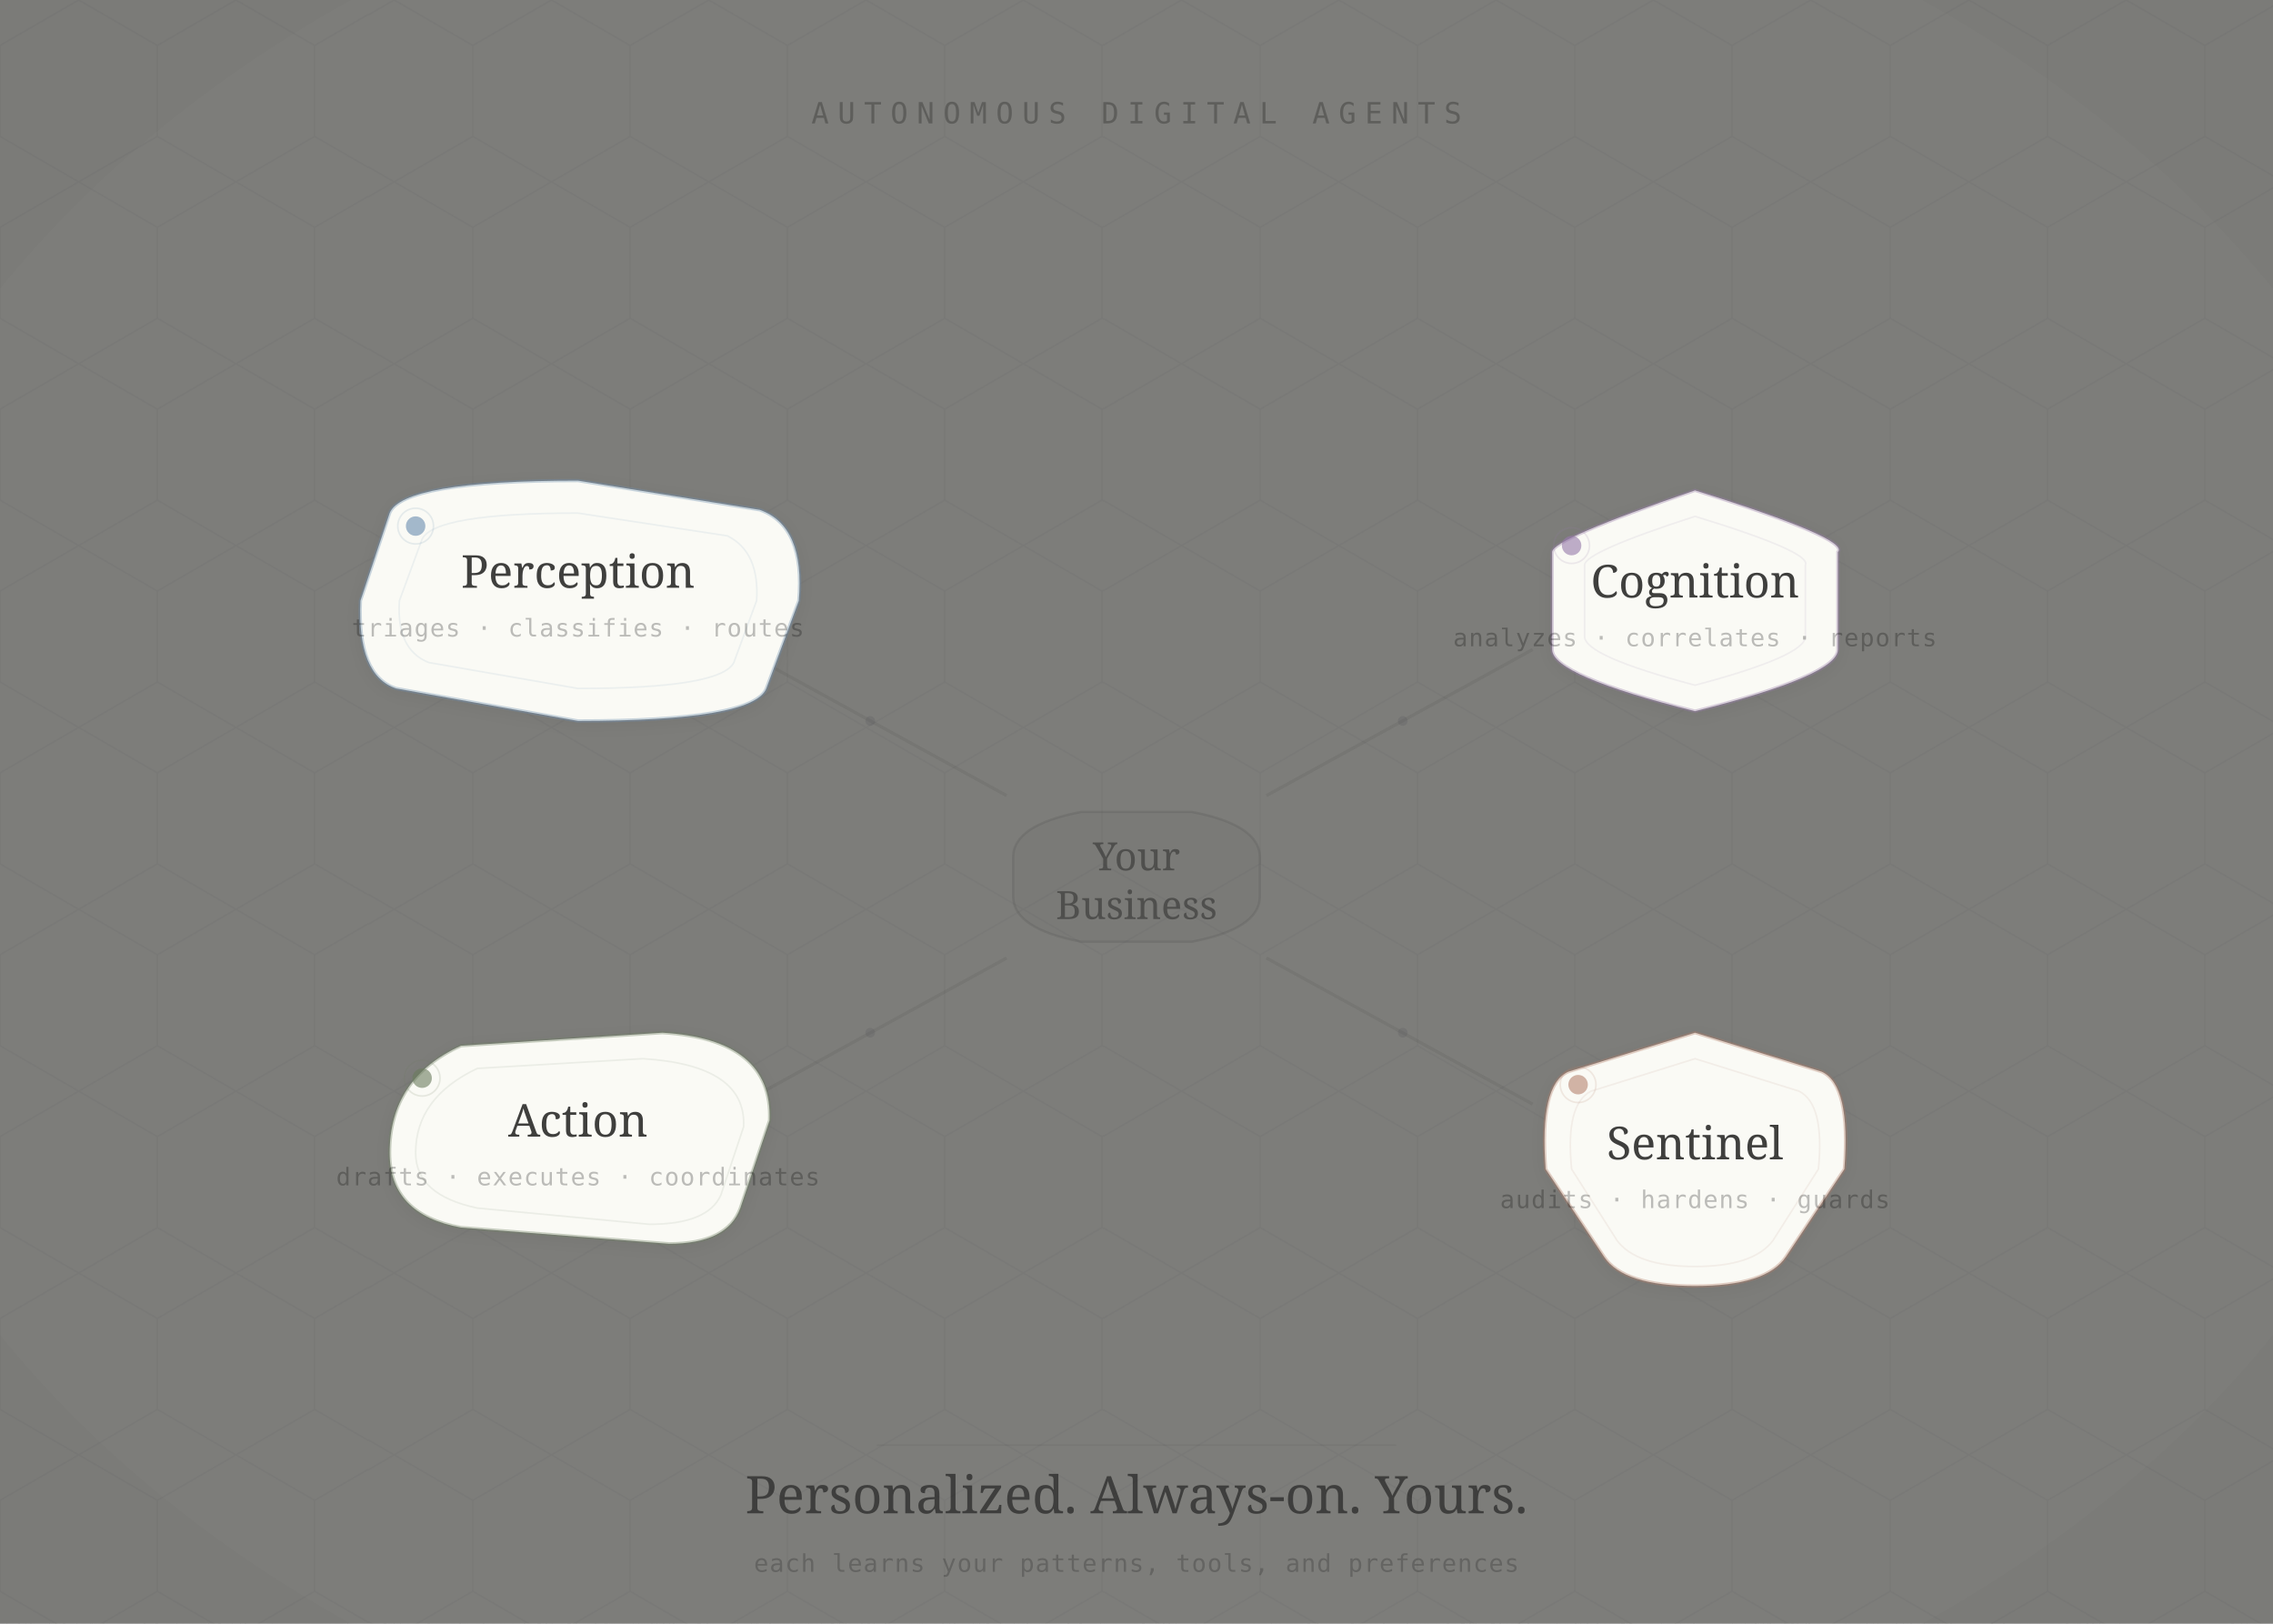
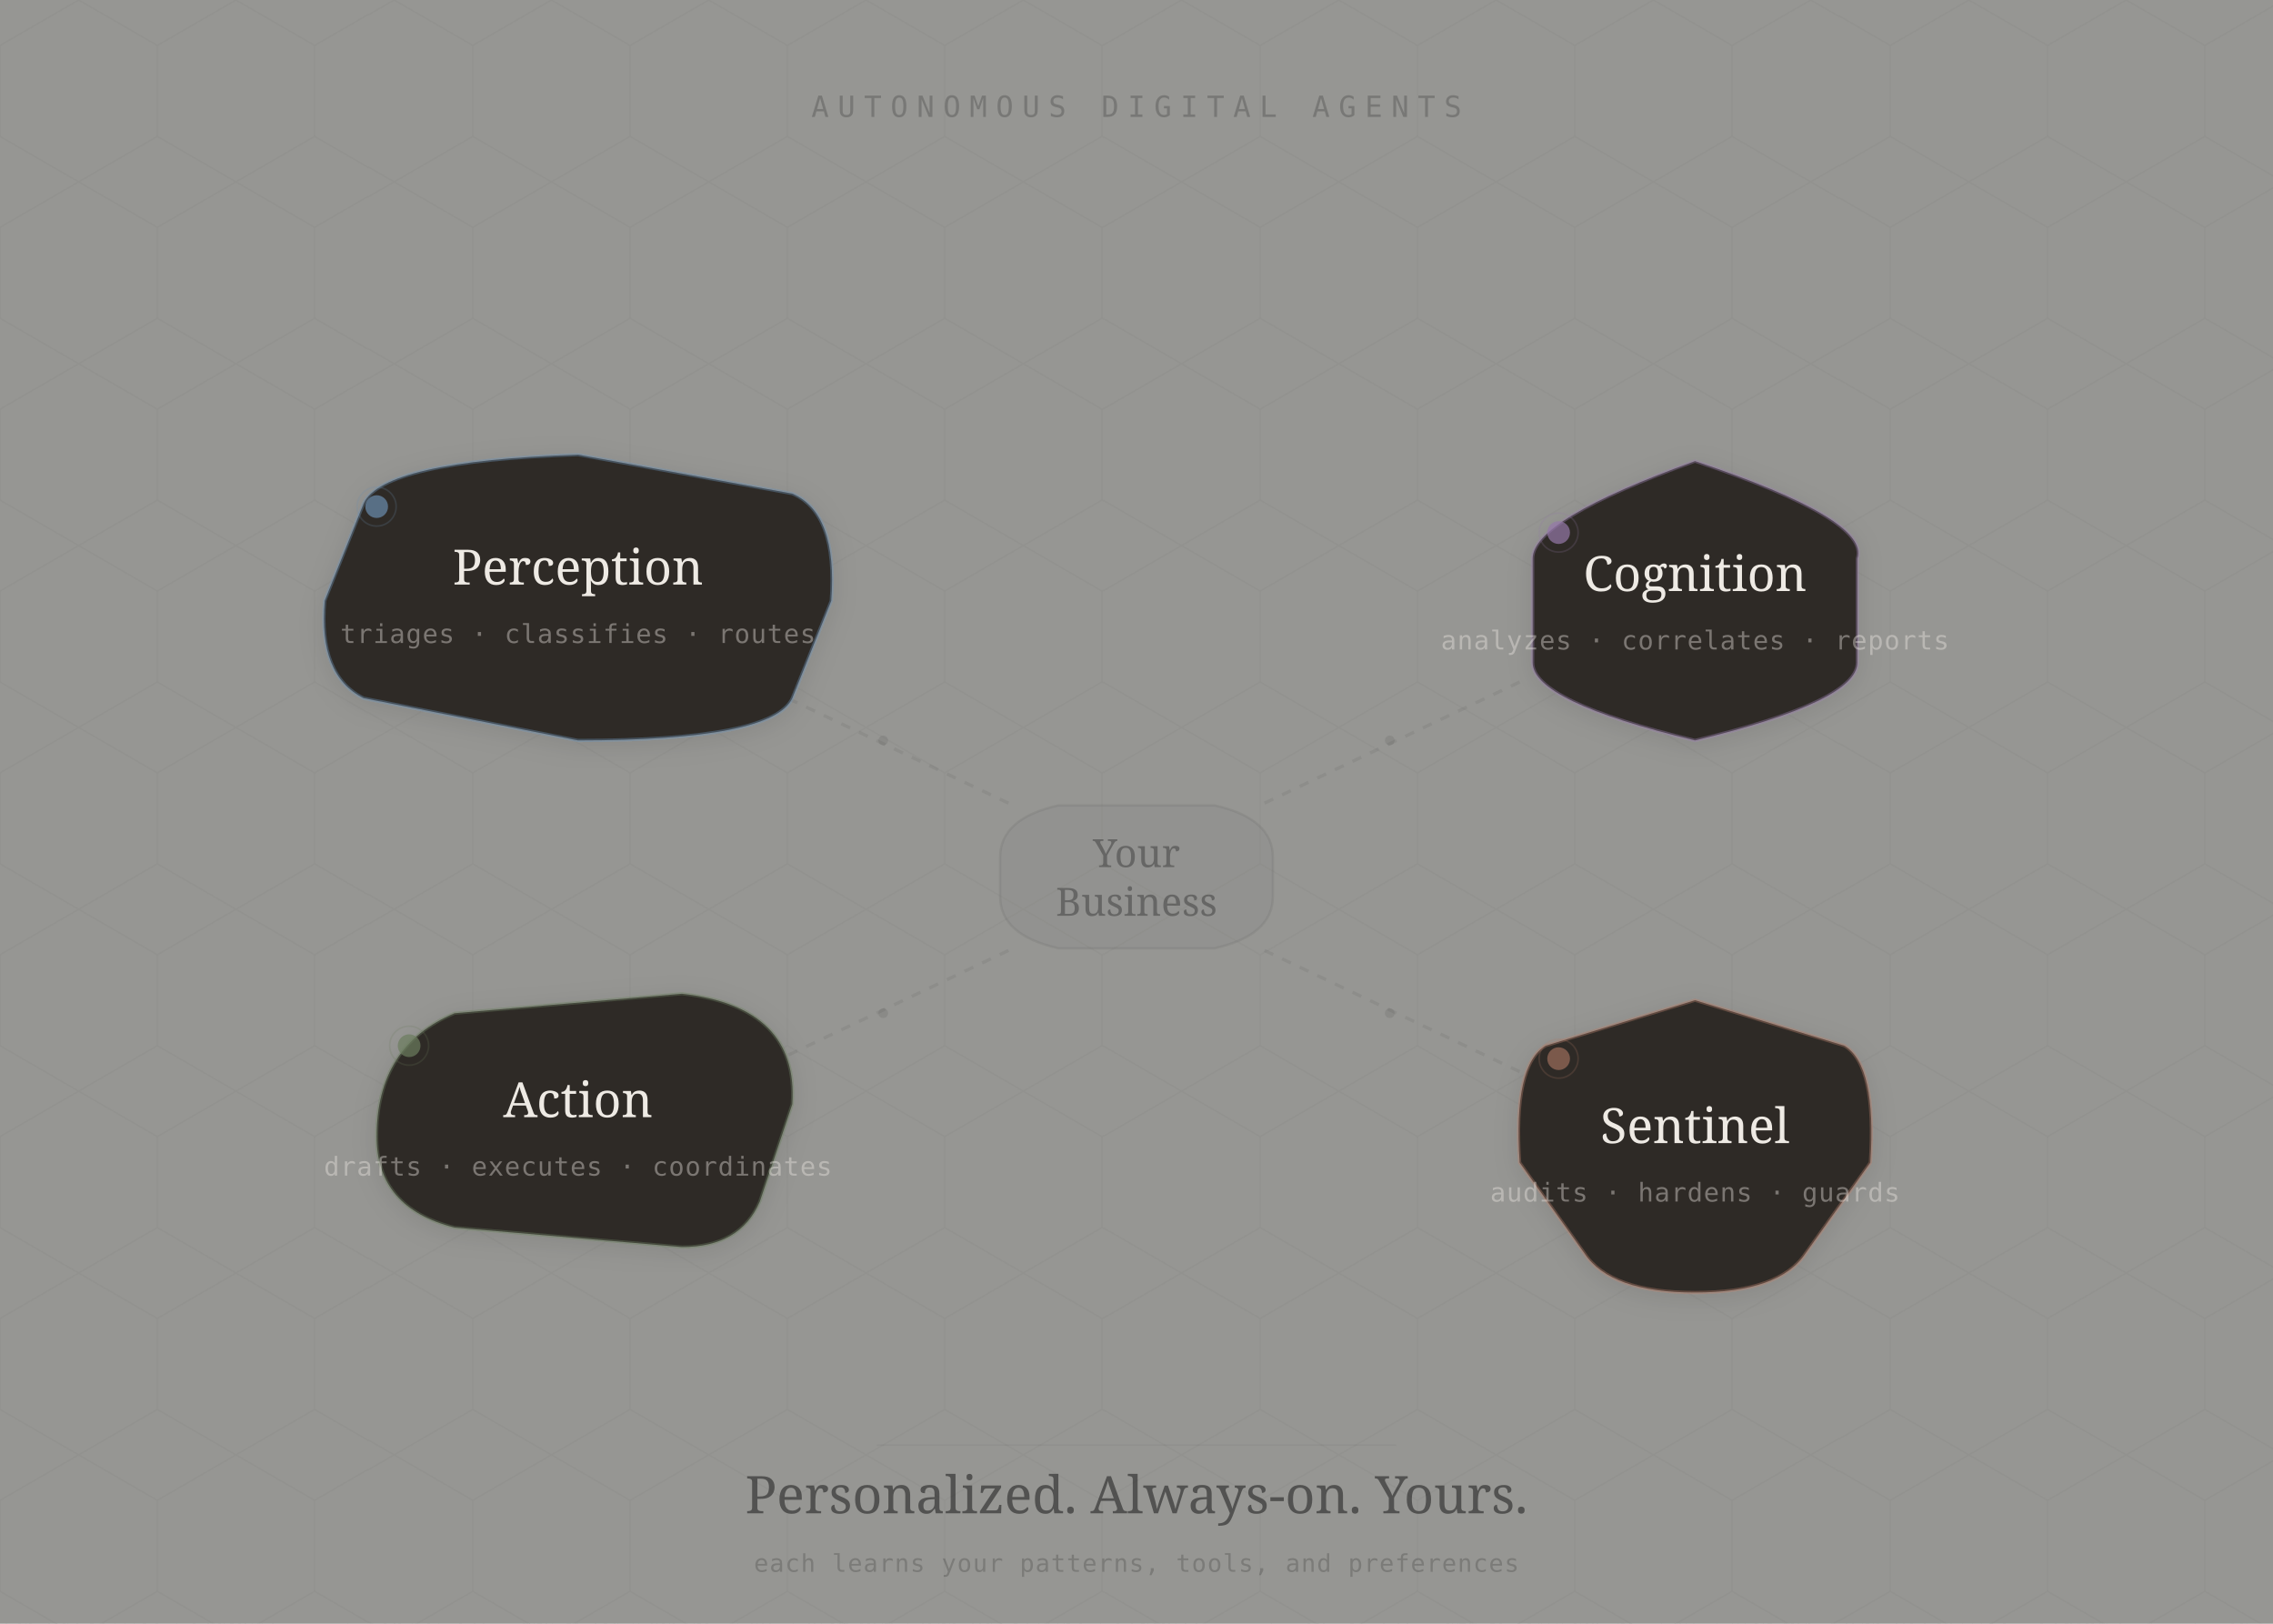
<svg xmlns="http://www.w3.org/2000/svg" viewBox="0 0 700 500" font-family="'Inter', 'Segoe UI', sans-serif">
  <defs>
+     <pattern id="hexGrid" width="48.5" height="56" patternUnits="userSpaceOnUse">
+       <path d="M24.25 0L48.5 14v28L24.25 56 0 42V14z" fill="none" stroke="rgba(0,0,0,0.025)" stroke-width="0.5" />
+     </pattern>
    <filter id="grain">
      <feTurbulence type="fractalNoise" baseFrequency="0.9" numOctaves="4" stitchTiles="stitch" />
      <feColorMatrix type="saturate" values="0" />
      <feComponentTransfer>
-         <feFuncA type="linear" slope="0.04" />
+         <feFuncA type="linear" slope="0.035" />
      </feComponentTransfer>
      <feBlend in="SourceGraphic" mode="multiply" />
    </filter>
-     <filter id="softShadow">
-       <feDropShadow dx="0" dy="1" stdDeviation="3" flood-color="#000" flood-opacity="0.06" />
+     <filter id="cardShadow">
+       <feDropShadow dx="0" dy="1.5" stdDeviation="4" flood-color="#000" flood-opacity="0.1" />
    </filter>
-     <pattern id="hexGrid" width="48.5" height="56" patternUnits="userSpaceOnUse">
-       <path d="M24.25 0L48.5 14v28L24.25 56 0 42V14z" fill="none" stroke="rgba(0,0,0,0.03)" stroke-width="0.5" />
-     </pattern>
    <style>
-       @keyframes pulse { 0%,100%{opacity:.9} 50%{opacity:.4} }
-       @keyframes pulse2 { 0%,100%{opacity:.7} 50%{opacity:.3} }
+       @keyframes pulse { 0%,100%{opacity:.9} 50%{opacity:.35} }
+       @keyframes flow { 0%,100%{opacity:.5} 50%{opacity:.15} }
      .p1 { animation: pulse 3s ease-in-out infinite; }
      .p2 { animation: pulse 3s ease-in-out 0.75s infinite; }
      .p3 { animation: pulse 3s ease-in-out 1.5s infinite; }
      .p4 { animation: pulse 3s ease-in-out 2.25s infinite; }
-       .fl { animation: pulse2 4s ease-in-out infinite; }
-       .fl2 { animation: pulse2 4s ease-in-out 1.3s infinite; }
+       .fl { animation: flow 4s ease-in-out infinite; }
+       .fl2 { animation: flow 4s ease-in-out 1.3s infinite; }
    </style>
  </defs>
  <rect width="700" height="500" fill="#FAFAF5" />
  <rect width="700" height="500" fill="url(#hexGrid)" />
-   <rect width="700" height="500" filter="url(#grain)" opacity="0.5" />
-   <rect width="700" height="500" fill="url(#hexGrid)" opacity="0" />
-   <ellipse cx="350" cy="250" rx="450" ry="350" fill="none" stroke="rgba(0,0,0,0.02)" stroke-width="80" />
-   <text x="350" y="38" text-anchor="middle" font-family="'Share Tech Mono', 'JetBrains Mono', monospace" font-size="9" letter-spacing="0.3em" fill="rgba(0,0,0,0.25)">AUTONOMOUS DIGITAL AGENTS</text>
-   <line x1="228" y1="200" x2="310" y2="245" stroke="rgba(0,0,0,0.06)" stroke-width="1" />
-   <line x1="472" y1="200" x2="390" y2="245" stroke="rgba(0,0,0,0.06)" stroke-width="1" />
-   <line x1="228" y1="340" x2="310" y2="295" stroke="rgba(0,0,0,0.06)" stroke-width="1" />
-   <line x1="472" y1="340" x2="390" y2="295" stroke="rgba(0,0,0,0.06)" stroke-width="1" />
-   <circle cx="268" cy="222" r="1.5" fill="rgba(80,80,85,0.2)" class="fl" />
-   <circle cx="432" cy="222" r="1.5" fill="rgba(80,80,85,0.2)" class="fl2" />
-   <circle cx="268" cy="318" r="1.5" fill="rgba(80,80,85,0.2)" class="fl2" />
-   <circle cx="432" cy="318" r="1.5" fill="rgba(80,80,85,0.2)" class="fl" />
-   <path d="M333,250 L367,250 Q388,254 388,264 L388,276 Q388,286 367,290 L333,290 Q312,286 312,276 L312,264 Q312,254 333,250Z" fill="rgba(0,0,0,0.03)" stroke="rgba(0,0,0,0.08)" stroke-width="0.75" />
-   <text x="350" y="268" text-anchor="middle" font-family="'Cormorant Garamond', Georgia, serif" font-size="12" font-weight="400" fill="rgba(0,0,0,0.35)">Your</text>
-   <text x="350" y="283" text-anchor="middle" font-family="'Cormorant Garamond', Georgia, serif" font-size="12" font-weight="400" fill="rgba(0,0,0,0.35)">Business</text>
-   <g filter="url(#softShadow)">
-     <path d="M178,148 L234,157 Q248,162 246,185 L236,212 Q232,222 178,222 L122,212 Q110,208 111,185 L120,158 Q124,148 178,148Z" fill="#FAFAF5" stroke="rgba(106,140,175,0.35)" stroke-width="1" />
-     <path d="M178,158 L224,165 Q234,170 233,185 L226,204 Q222,212 178,212 L132,204 Q122,200 123,185 L130,166 Q134,158 178,158Z" fill="none" stroke="rgba(106,140,175,0.1)" stroke-width="0.5" />
+   <rect width="700" height="500" filter="url(#grain)" opacity="0.4" />
+   <text x="350" y="36" text-anchor="middle" font-family="'JetBrains Mono', monospace" font-size="9" letter-spacing="0.3em" fill="rgba(0,0,0,0.2)">AUTONOMOUS DIGITAL AGENTS</text>
+   <line x1="232" y1="210" x2="312" y2="248" stroke="rgba(0,0,0,0.06)" stroke-width="1" stroke-dasharray="3,3" />
+   <line x1="468" y1="210" x2="388" y2="248" stroke="rgba(0,0,0,0.06)" stroke-width="1" stroke-dasharray="3,3" />
+   <line x1="232" y1="330" x2="312" y2="292" stroke="rgba(0,0,0,0.06)" stroke-width="1" stroke-dasharray="3,3" />
+   <line x1="468" y1="330" x2="388" y2="292" stroke="rgba(0,0,0,0.06)" stroke-width="1" stroke-dasharray="3,3" />
+   <circle cx="272" cy="228" r="1.5" fill="rgba(0,0,0,0.08)" class="fl" />
+   <circle cx="428" cy="228" r="1.5" fill="rgba(0,0,0,0.08)" class="fl2" />
+   <circle cx="272" cy="312" r="1.5" fill="rgba(0,0,0,0.08)" class="fl2" />
+   <circle cx="428" cy="312" r="1.5" fill="rgba(0,0,0,0.08)" class="fl" />
+   <path d="M326,248 L374,248 Q392,252 392,264 L392,276 Q392,288 374,292 L326,292 Q308,288 308,276 L308,264 Q308,252 326,248Z" fill="rgba(0,0,0,0.025)" stroke="rgba(0,0,0,0.06)" stroke-width="0.75" />
+   <text x="350" y="267" text-anchor="middle" font-family="'Cormorant Garamond', Georgia, serif" font-size="12" fill="rgba(0,0,0,0.3)">Your</text>
+   <text x="350" y="282" text-anchor="middle" font-family="'Cormorant Garamond', Georgia, serif" font-size="12" fill="rgba(0,0,0,0.3)">Business</text>
+   <g filter="url(#cardShadow)">
+     <path d="M178,140 L244,152 Q258,158 256,185 L244,215 Q238,228 178,228 L112,215 Q98,208 100,185 L112,155 Q118,142 178,140Z" fill="#2D2A26" stroke="rgba(106,140,175,0.4)" stroke-width="1" />
  </g>
-   <circle cx="128" cy="162" r="3" fill="rgba(106,140,175,0.6)" class="p1" />
-   <circle cx="128" cy="162" r="5.5" fill="none" stroke="rgba(106,140,175,0.15)" stroke-width="0.5" class="p1" />
-   <text x="178" y="181" text-anchor="middle" font-family="'Cormorant Garamond', Georgia, serif" font-size="14" font-weight="400" fill="rgba(0,0,0,0.75)">Perception</text>
-   <text x="178" y="196" text-anchor="middle" font-family="'JetBrains Mono', monospace" font-size="7.5" fill="rgba(0,0,0,0.25)" letter-spacing="0.04em">triages · classifies · routes</text>
-   <g filter="url(#softShadow)">
-     <path d="M522,151 Q570,166 566,170 L566,200 Q566,208 522,219 Q478,208 478,200 L478,170 Q478,166 522,151Z" fill="#FAFAF5" stroke="rgba(148,120,168,0.35)" stroke-width="1" />
-     <path d="M522,159 Q558,170 556,174 L556,196 Q556,202 522,211 Q488,202 488,196 L488,174 Q488,170 522,159Z" fill="none" stroke="rgba(148,120,168,0.1)" stroke-width="0.5" />
+   <circle cx="116" cy="156" r="3.5" fill="rgba(106,140,175,0.7)" class="p1" />
+   <circle cx="116" cy="156" r="6" fill="none" stroke="rgba(106,140,175,0.2)" stroke-width="0.5" class="p1" />
+   <text x="178" y="180" text-anchor="middle" font-family="'Cormorant Garamond', Georgia, serif" font-size="15" font-weight="400" fill="#EEEAE4">Perception</text>
+   <text x="178" y="198" text-anchor="middle" font-family="'JetBrains Mono', monospace" font-size="8" fill="rgba(238,234,228,0.4)" letter-spacing="0.03em">triages · classifies · routes</text>
+   <g filter="url(#cardShadow)">
+     <path d="M522,142 Q576,160 572,172 L572,204 Q572,216 522,228 Q472,216 472,204 L472,172 Q472,160 522,142Z" fill="#2D2A26" stroke="rgba(148,120,168,0.4)" stroke-width="1" />
  </g>
-   <circle cx="484" cy="168" r="3" fill="rgba(148,120,168,0.6)" class="p2" />
-   <circle cx="484" cy="168" r="5.5" fill="none" stroke="rgba(148,120,168,0.15)" stroke-width="0.5" class="p2" />
-   <text x="522" y="184" text-anchor="middle" font-family="'Cormorant Garamond', Georgia, serif" font-size="14" font-weight="400" fill="rgba(0,0,0,0.75)">Cognition</text>
-   <text x="522" y="199" text-anchor="middle" font-family="'JetBrains Mono', monospace" font-size="7.5" fill="rgba(0,0,0,0.25)" letter-spacing="0.04em">analyzes · correlates · reports</text>
-   <g filter="url(#softShadow)">
-     <path d="M142,322 L204,318 Q238,320 237,345 L228,372 Q224,383 206,383 L142,378 Q120,374 120,355 Q120,332 142,322Z" fill="#FAFAF5" stroke="rgba(107,124,94,0.35)" stroke-width="1" />
-     <path d="M147,329 L198,326 Q230,328 229,347 L222,368 Q218,377 200,377 L147,372 Q128,368 128,355 Q128,338 147,329Z" fill="none" stroke="rgba(107,124,94,0.1)" stroke-width="0.5" />
+   <circle cx="480" cy="164" r="3.5" fill="rgba(148,120,168,0.7)" class="p2" />
+   <circle cx="480" cy="164" r="6" fill="none" stroke="rgba(148,120,168,0.2)" stroke-width="0.5" class="p2" />
+   <text x="522" y="182" text-anchor="middle" font-family="'Cormorant Garamond', Georgia, serif" font-size="15" font-weight="400" fill="#EEEAE4">Cognition</text>
+   <text x="522" y="200" text-anchor="middle" font-family="'JetBrains Mono', monospace" font-size="8" fill="rgba(238,234,228,0.4)" letter-spacing="0.03em">analyzes · correlates · reports</text>
+   <g filter="url(#cardShadow)">
+     <path d="M140,312 L210,306 Q246,310 244,340 L234,370 Q228,384 210,384 L140,378 Q116,372 116,350 Q116,322 140,312Z" fill="#2D2A26" stroke="rgba(107,124,94,0.4)" stroke-width="1" />
  </g>
-   <circle cx="130" cy="332" r="3" fill="rgba(107,124,94,0.6)" class="p3" />
-   <circle cx="130" cy="332" r="5.5" fill="none" stroke="rgba(107,124,94,0.15)" stroke-width="0.5" class="p3" />
-   <text x="178" y="350" text-anchor="middle" font-family="'Cormorant Garamond', Georgia, serif" font-size="14" font-weight="400" fill="rgba(0,0,0,0.75)">Action</text>
-   <text x="178" y="365" text-anchor="middle" font-family="'JetBrains Mono', monospace" font-size="7.5" fill="rgba(0,0,0,0.25)" letter-spacing="0.04em">drafts · executes · coordinates</text>
-   <g filter="url(#softShadow)">
-     <path d="M522,318 L561,330 Q570,334 568,360 L550,387 Q544,396 522,396 Q500,396 494,387 L476,360 Q474,334 483,330 L522,318Z" fill="#FAFAF5" stroke="rgba(175,120,100,0.35)" stroke-width="1" />
-     <path d="M522,326 L554,336 Q562,340 560,360 L546,382 Q540,390 522,390 Q504,390 498,382 L484,360 Q482,340 490,336 L522,326Z" fill="none" stroke="rgba(175,120,100,0.1)" stroke-width="0.5" />
+   <circle cx="126" cy="322" r="3.5" fill="rgba(107,124,94,0.7)" class="p3" />
+   <circle cx="126" cy="322" r="6" fill="none" stroke="rgba(107,124,94,0.2)" stroke-width="0.5" class="p3" />
+   <text x="178" y="344" text-anchor="middle" font-family="'Cormorant Garamond', Georgia, serif" font-size="15" font-weight="400" fill="#EEEAE4">Action</text>
+   <text x="178" y="362" text-anchor="middle" font-family="'JetBrains Mono', monospace" font-size="8" fill="rgba(238,234,228,0.4)" letter-spacing="0.03em">drafts · executes · coordinates</text>
+   <g filter="url(#cardShadow)">
+     <path d="M522,308 L568,322 Q578,328 576,358 L556,386 Q548,398 522,398 Q496,398 488,386 L468,358 Q466,328 476,322 L522,308Z" fill="#2D2A26" stroke="rgba(175,120,100,0.4)" stroke-width="1" />
  </g>
-   <circle cx="486" cy="334" r="3" fill="rgba(175,120,100,0.55)" class="p4" />
-   <circle cx="486" cy="334" r="5.5" fill="none" stroke="rgba(175,120,100,0.15)" stroke-width="0.5" class="p4" />
-   <text x="522" y="357" text-anchor="middle" font-family="'Cormorant Garamond', Georgia, serif" font-size="14" font-weight="400" fill="rgba(0,0,0,0.75)">Sentinel</text>
-   <text x="522" y="372" text-anchor="middle" font-family="'JetBrains Mono', monospace" font-size="7.5" fill="rgba(0,0,0,0.25)" letter-spacing="0.04em">audits · hardens · guards</text>
-   <line x1="270" y1="445" x2="430" y2="445" stroke="rgba(0,0,0,0.05)" stroke-width="0.5" />
-   <text x="350" y="466" text-anchor="middle" font-family="'Cormorant Garamond', Georgia, serif" font-size="16" font-weight="300" fill="rgba(0,0,0,0.5)">Personalized. Always-on. Yours.</text>
-   <text x="350" y="484" text-anchor="middle" font-family="'JetBrains Mono', monospace" font-size="7.5" fill="rgba(0,0,0,0.2)" letter-spacing="0.04em">each learns your patterns, tools, and preferences</text>
+   <circle cx="480" cy="326" r="3.5" fill="rgba(175,120,100,0.6)" class="p4" />
+   <circle cx="480" cy="326" r="6" fill="none" stroke="rgba(175,120,100,0.2)" stroke-width="0.5" class="p4" />
+   <text x="522" y="352" text-anchor="middle" font-family="'Cormorant Garamond', Georgia, serif" font-size="15" font-weight="400" fill="#EEEAE4">Sentinel</text>
+   <text x="522" y="370" text-anchor="middle" font-family="'JetBrains Mono', monospace" font-size="8" fill="rgba(238,234,228,0.4)" letter-spacing="0.03em">audits · hardens · guards</text>
+   <line x1="270" y1="445" x2="430" y2="445" stroke="rgba(0,0,0,0.04)" stroke-width="0.5" />
+   <text x="350" y="466" text-anchor="middle" font-family="'Cormorant Garamond', Georgia, serif" font-size="16" font-weight="300" fill="rgba(0,0,0,0.45)">Personalized. Always-on. Yours.</text>
+   <text x="350" y="484" text-anchor="middle" font-family="'JetBrains Mono', monospace" font-size="7.5" fill="rgba(0,0,0,0.18)" letter-spacing="0.04em">each learns your patterns, tools, and preferences</text>
</svg>
